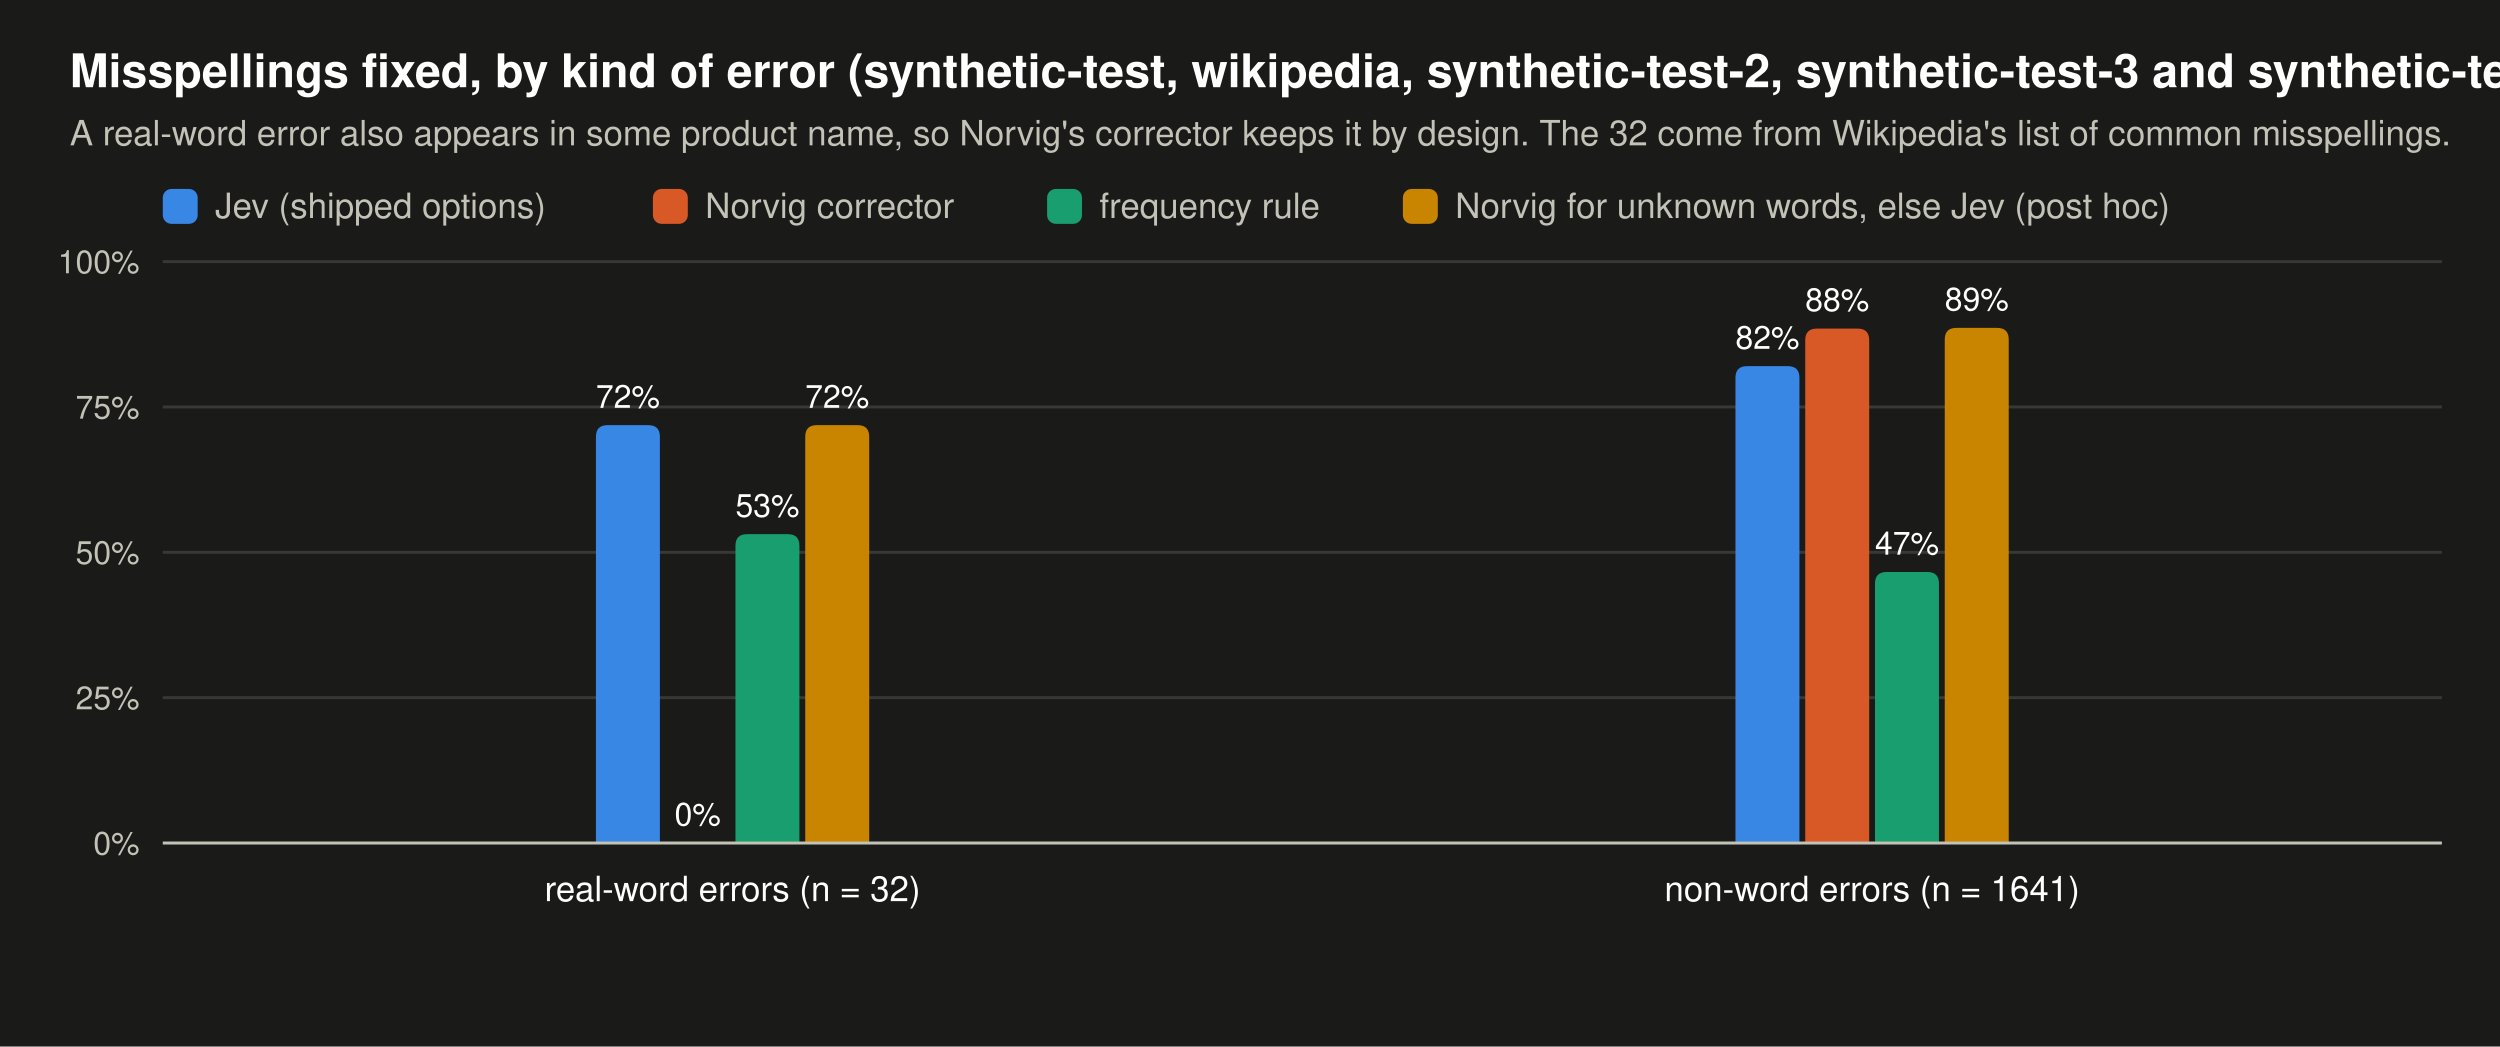
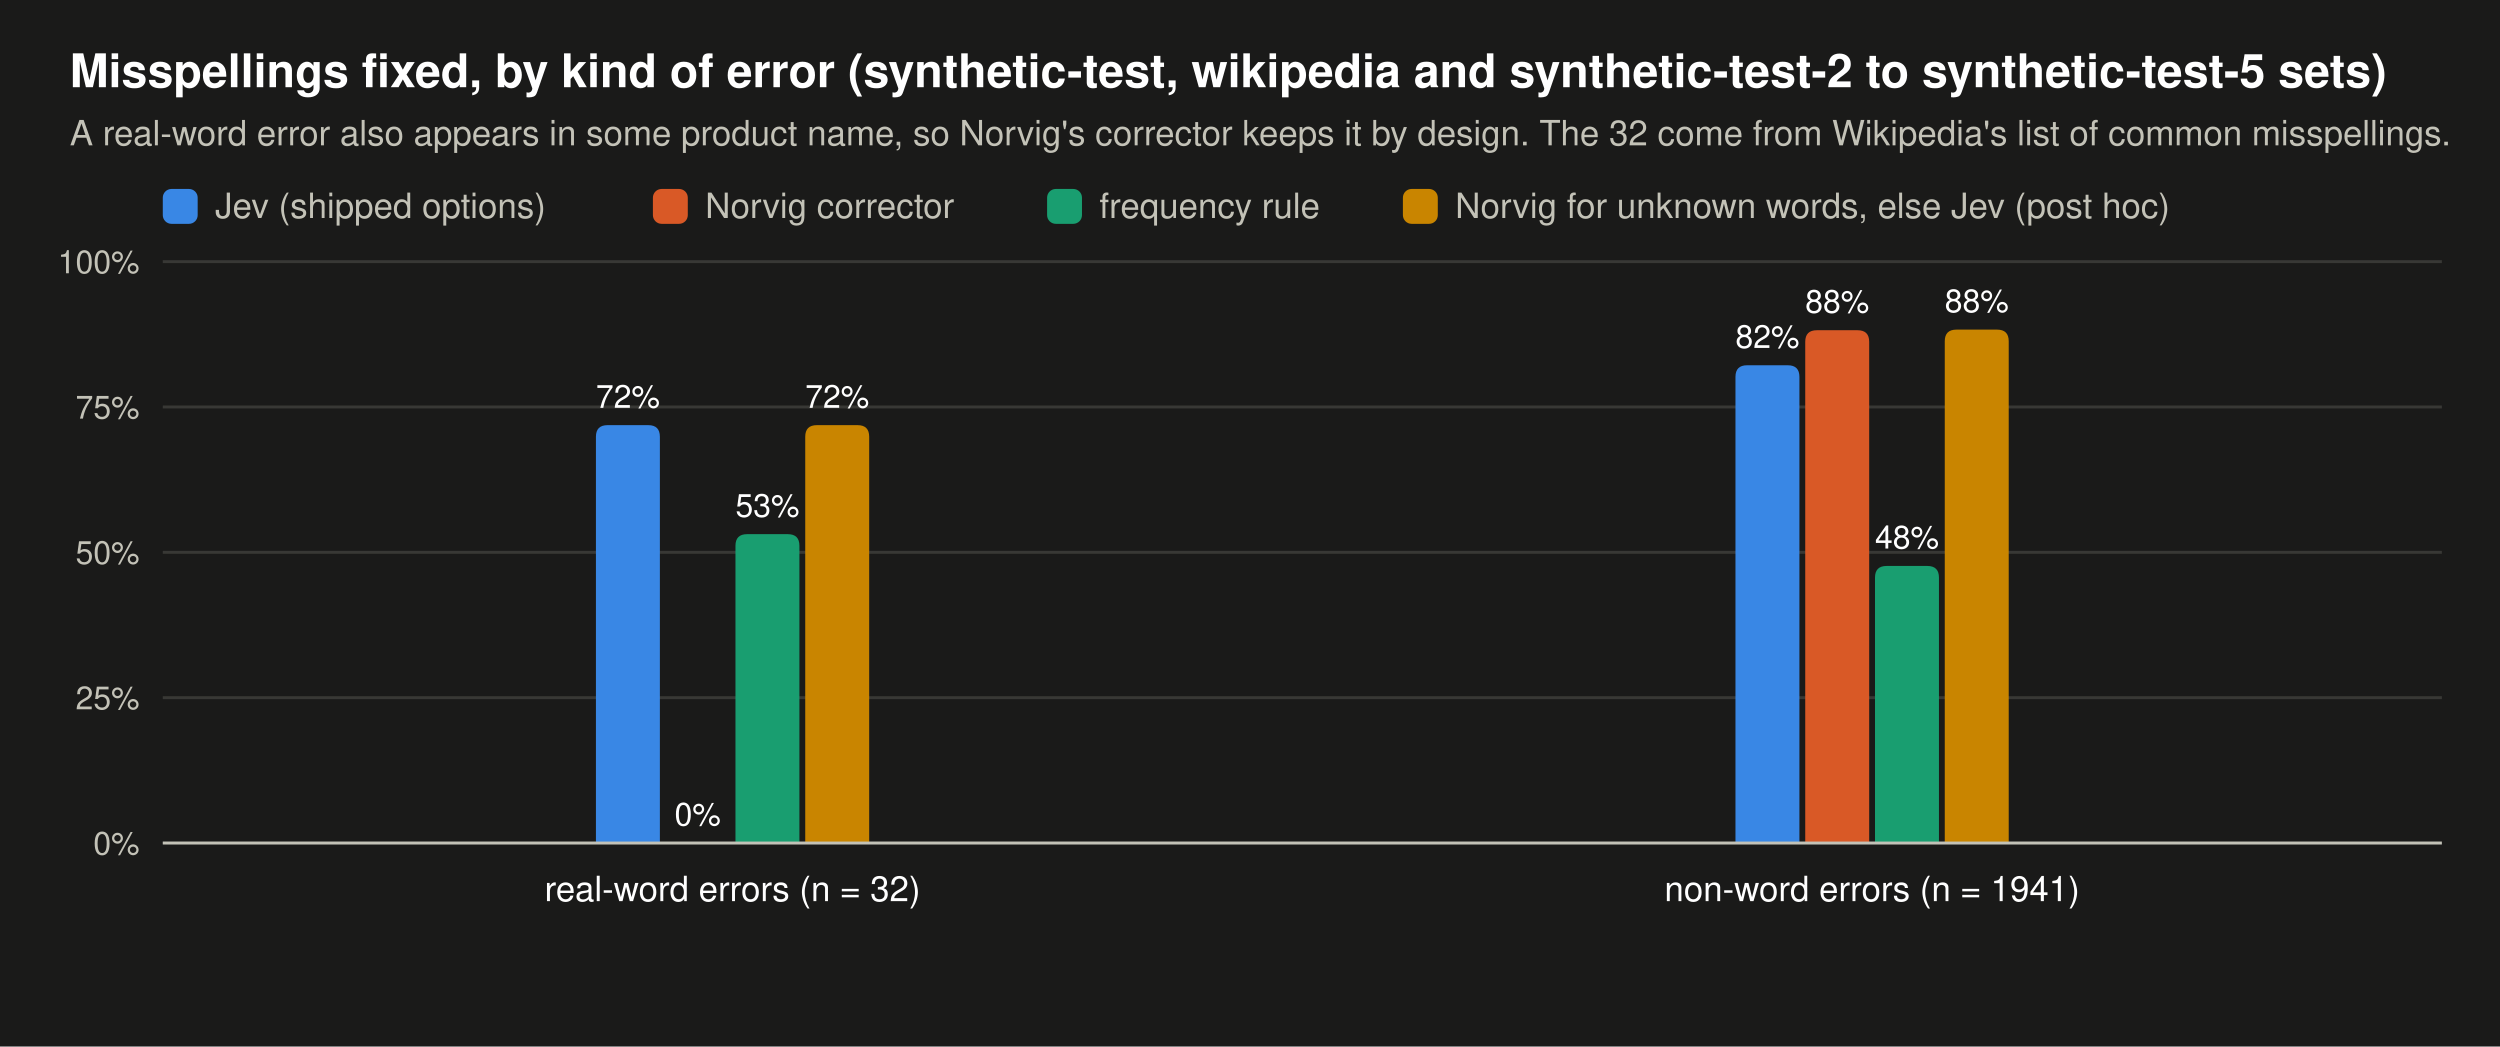
<svg xmlns="http://www.w3.org/2000/svg" width="860" height="360" viewBox="0 0 860 360" role="img" font-family="-apple-system, 'Segoe UI', Helvetica, Arial, sans-serif">
  <rect width="860" height="360" fill="#1a1a19" />
-   <text x="24.0" y="30.0" font-size="16" fill="#ffffff" font-weight="600">Misspellings fixed, by kind of error (synthetic-test, wikipedia, synthetic-test-2, synthetic-test-3 and synthetic-test-4 sets)</text>
+   <text x="24.0" y="30.0" font-size="16" fill="#ffffff" font-weight="600">Misspellings fixed, by kind of error (synthetic-test, wikipedia and synthetic-test-2 to synthetic-test-5 sets)</text>
  <text x="24.0" y="50.0" font-size="12" fill="#c3c2b7">A real-word error also appears in some product name, so Norvig's corrector keeps it by design. The 32 come from Wikipedia's list of common misspellings.</text>
  <rect x="56" y="65" width="12" height="12" rx="3" fill="#3987e5" />
  <text x="74.0" y="75.0" font-size="12" fill="#c3c2b7">Jev (shipped options)</text>
  <rect x="224.6" y="65" width="12" height="12" rx="3" fill="#d95926" />
  <text x="242.6" y="75.0" font-size="12" fill="#c3c2b7">Norvig corrector</text>
  <rect x="360.2" y="65" width="12" height="12" rx="3" fill="#199e70" />
  <text x="378.2" y="75.0" font-size="12" fill="#c3c2b7">frequency rule</text>
  <rect x="482.6" y="65" width="12" height="12" rx="3" fill="#c98500" />
  <text x="500.6" y="75.0" font-size="12" fill="#c3c2b7">Norvig for unknown words, else Jev (post hoc)</text>
  <line x1="56.0" y1="290.0" x2="840.0" y2="290.0" stroke="#383835" stroke-width="1" />
  <text x="48.0" y="294.0" font-size="11" fill="#c3c2b7" text-anchor="end">0%</text>
  <line x1="56.0" y1="240.0" x2="840.0" y2="240.0" stroke="#383835" stroke-width="1" />
  <text x="48.0" y="244.0" font-size="11" fill="#c3c2b7" text-anchor="end">25%</text>
  <line x1="56.0" y1="190.0" x2="840.0" y2="190.0" stroke="#383835" stroke-width="1" />
  <text x="48.0" y="194.0" font-size="11" fill="#c3c2b7" text-anchor="end">50%</text>
  <line x1="56.0" y1="140.0" x2="840.0" y2="140.0" stroke="#383835" stroke-width="1" />
  <text x="48.0" y="144.0" font-size="11" fill="#c3c2b7" text-anchor="end">75%</text>
  <line x1="56.0" y1="90.0" x2="840.0" y2="90.0" stroke="#383835" stroke-width="1" />
  <text x="48.0" y="94.0" font-size="11" fill="#c3c2b7" text-anchor="end">100%</text>
  <path d="M205,290V150.25Q205,146.25 209,146.25H223Q227,146.25 227,150.25V290Z" fill="#3987e5" />
  <text x="216.0" y="140.3" font-size="11" fill="#ffffff" text-anchor="middle">72%</text>
  <text x="240.0" y="284.0" font-size="11" fill="#ffffff" text-anchor="middle">0%</text>
  <path d="M253,290V187.75Q253,183.75 257,183.75H271Q275,183.75 275,187.75V290Z" fill="#199e70" />
  <text x="264.0" y="177.8" font-size="11" fill="#ffffff" text-anchor="middle">53%</text>
  <path d="M277,290V150.25Q277,146.25 281,146.25H295Q299,146.25 299,150.25V290Z" fill="#c98500" />
  <text x="288.0" y="140.3" font-size="11" fill="#ffffff" text-anchor="middle">72%</text>
  <text x="252.0" y="310.0" font-size="12" fill="#ffffff" text-anchor="middle">real-word errors (n = 32)</text>
-   <path d="M597,290V129.954Q597,125.954 601,125.954H615Q619,125.954 619,129.954V290Z" fill="#3987e5" />
-   <text x="608.0" y="120.0" font-size="11" fill="#ffffff" text-anchor="middle">82%</text>
-   <path d="M621,290V117.035Q621,113.035 625,113.035H639Q643,113.035 643,117.035V290Z" fill="#d95926" />
-   <text x="632.0" y="107.0" font-size="11" fill="#ffffff" text-anchor="middle">88%</text>
-   <path d="M645,290V200.764Q645,196.764 649,196.764H663Q667,196.764 667,200.764V290Z" fill="#199e70" />
-   <text x="656.0" y="190.8" font-size="11" fill="#ffffff" text-anchor="middle">47%</text>
-   <path d="M669,290V116.791Q669,112.791 673,112.791H687Q691,112.791 691,116.791V290Z" fill="#c98500" />
-   <text x="680.0" y="106.8" font-size="11" fill="#ffffff" text-anchor="middle">89%</text>
-   <text x="644.0" y="310.0" font-size="12" fill="#ffffff" text-anchor="middle">non-word errors (n = 1641)</text>
+   <path d="M597,290V129.652Q597,125.652 601,125.652H615Q619,125.652 619,129.652V290Z" fill="#3987e5" />
+   <text x="608.0" y="119.7" font-size="11" fill="#ffffff" text-anchor="middle">82%</text>
+   <path d="M621,290V117.596Q621,113.596 625,113.596H639Q643,113.596 643,117.596V290Z" fill="#d95926" />
+   <text x="632.0" y="107.6" font-size="11" fill="#ffffff" text-anchor="middle">88%</text>
+   <path d="M645,290V198.688Q645,194.688 649,194.688H663Q667,194.688 667,198.688V290Z" fill="#199e70" />
+   <text x="656.0" y="188.7" font-size="11" fill="#ffffff" text-anchor="middle">48%</text>
+   <path d="M669,290V117.39Q669,113.39 673,113.39H687Q691,113.39 691,117.39V290Z" fill="#c98500" />
+   <text x="680.0" y="107.4" font-size="11" fill="#ffffff" text-anchor="middle">88%</text>
+   <text x="644.0" y="310.0" font-size="12" fill="#ffffff" text-anchor="middle">non-word errors (n = 1941)</text>
  <line x1="56.0" y1="290.0" x2="840.0" y2="290.0" stroke="#c3c2b7" stroke-width="1" />
</svg>
